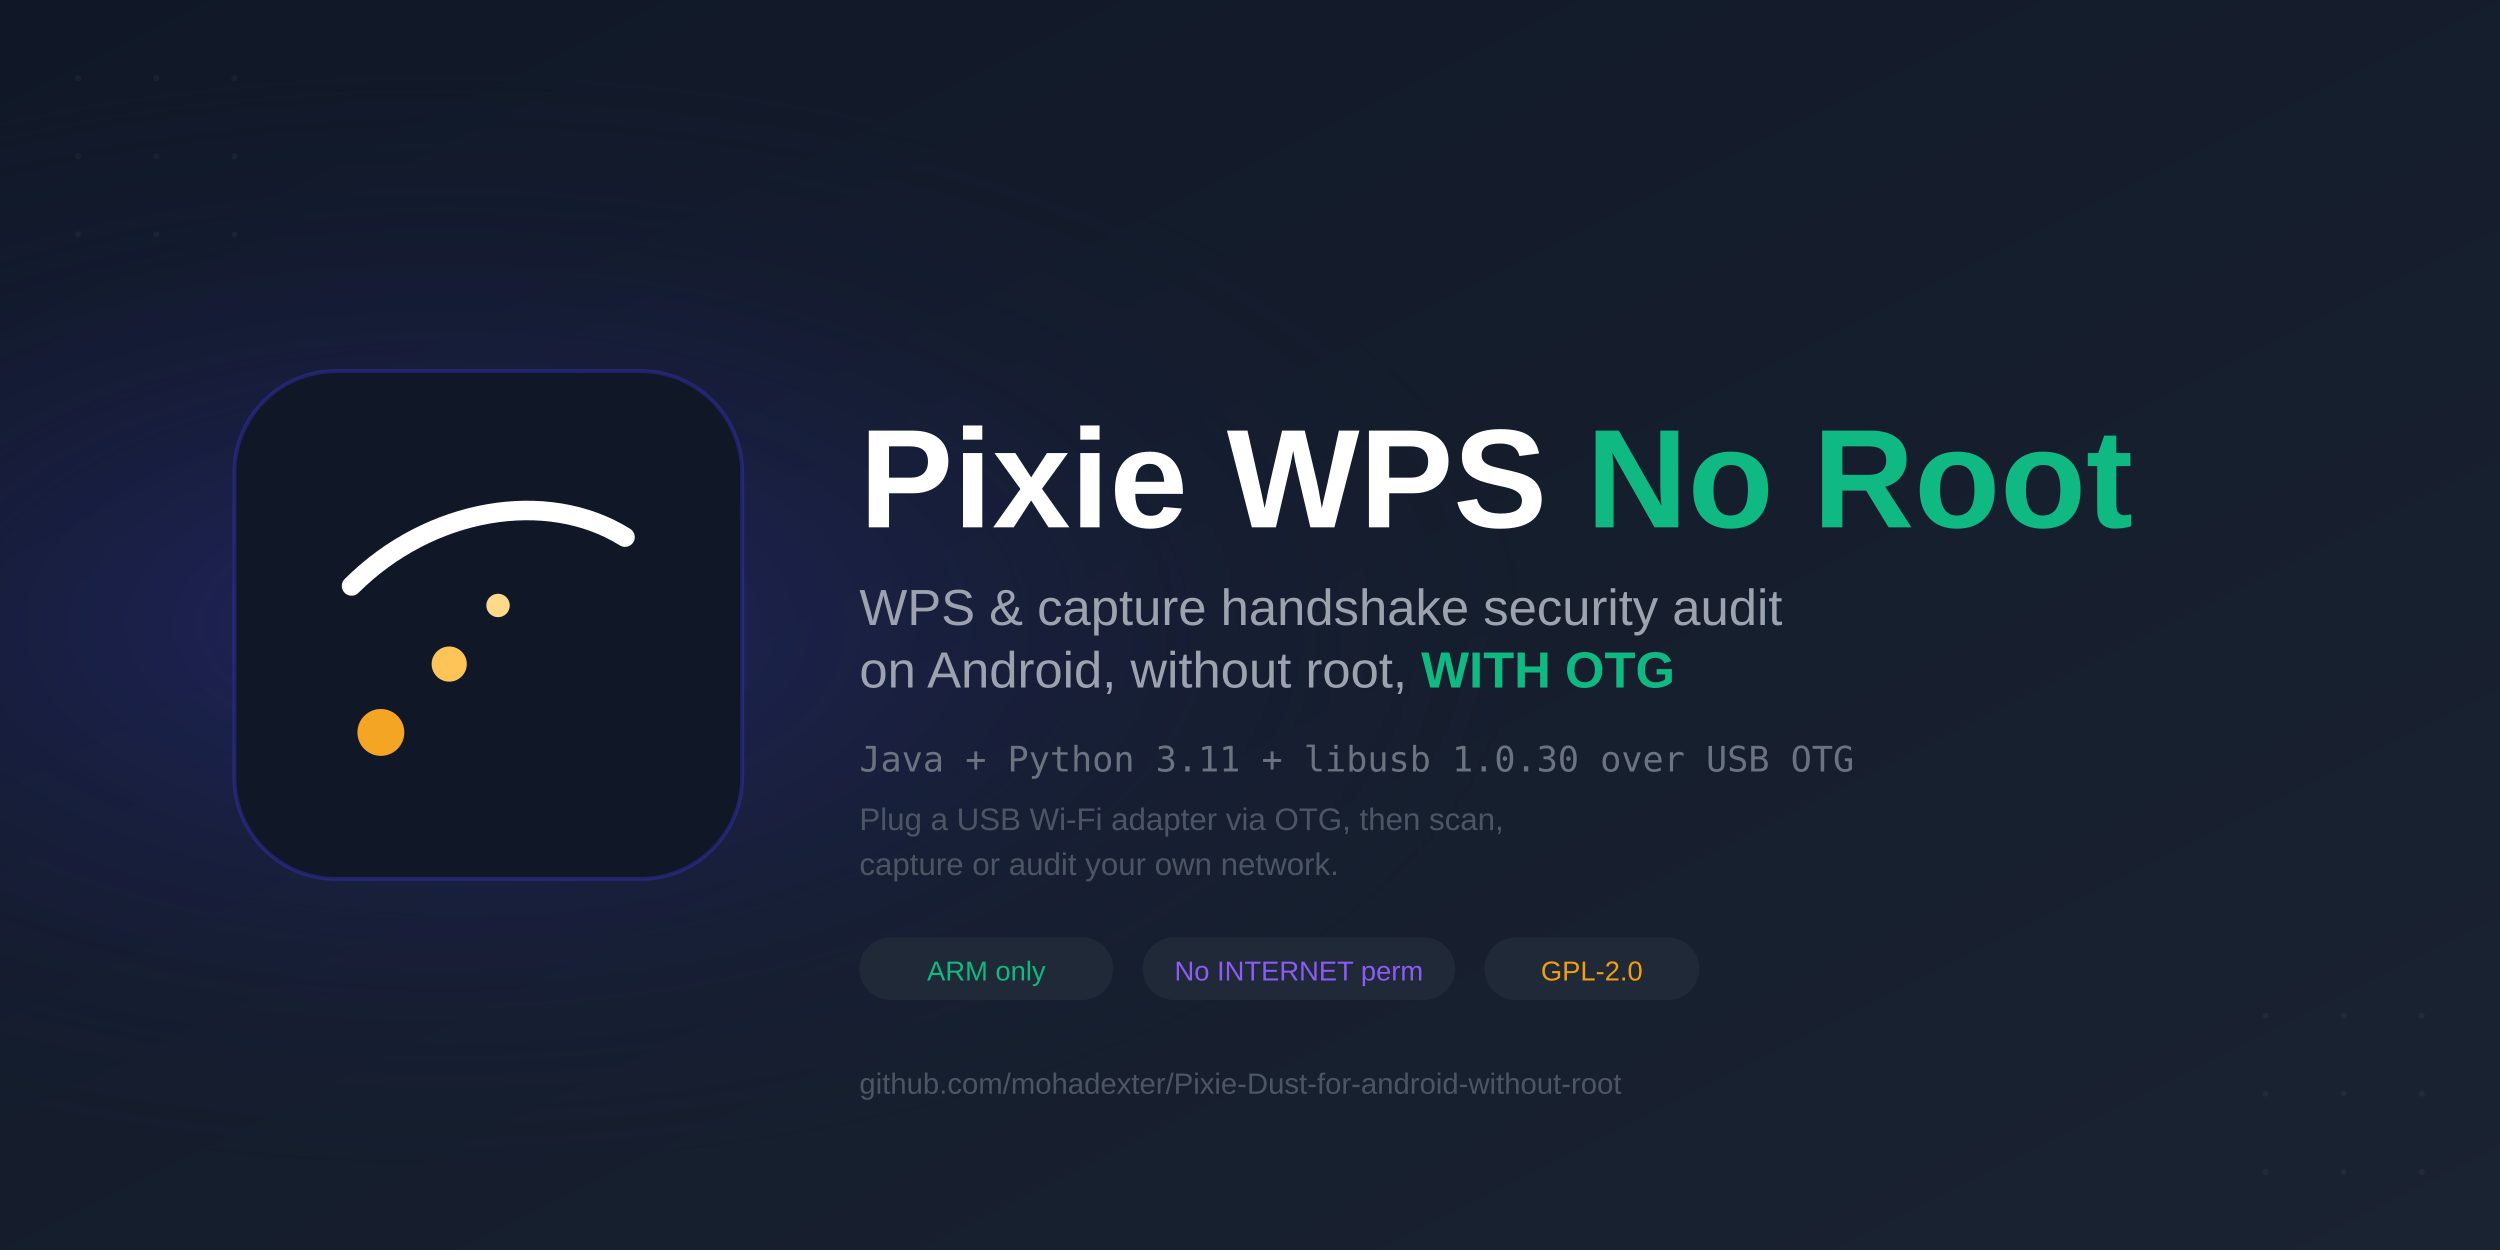
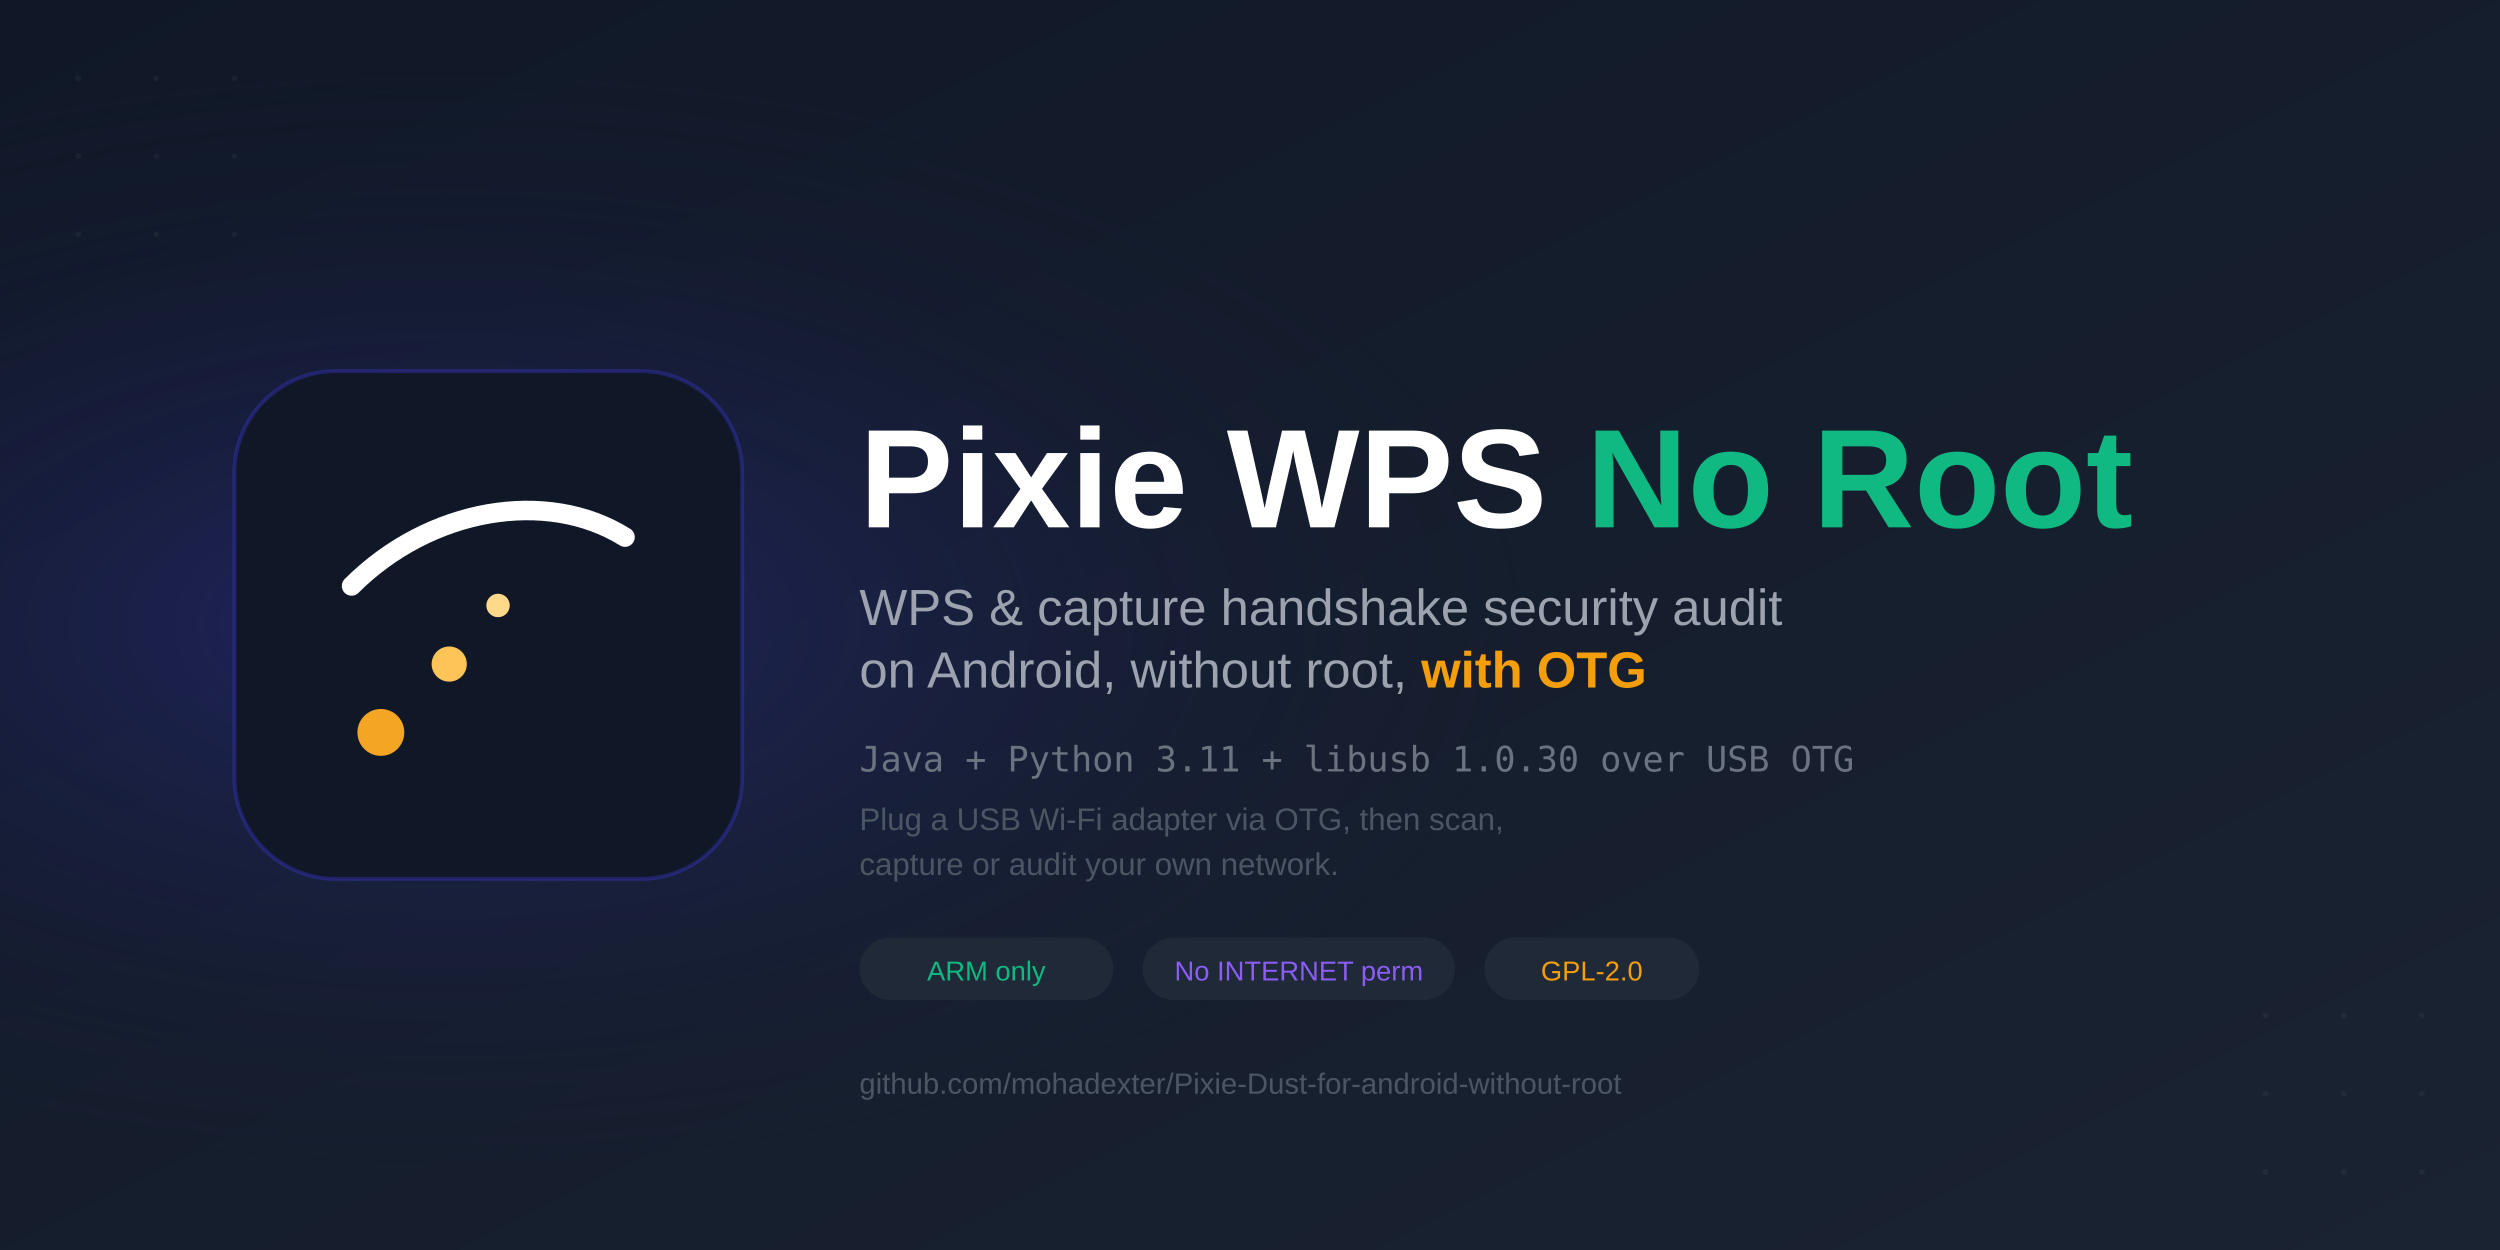
<svg xmlns="http://www.w3.org/2000/svg" width="1280" height="640" viewBox="0 0 1280 640">
  <defs>
    <linearGradient id="bg" x1="0" y1="0" x2="1" y2="1">
      <stop offset="0%" stop-color="#101828" />
      <stop offset="100%" stop-color="#1a2332" />
    </linearGradient>
    <radialGradient id="glow" cx="0.18" cy="0.5" r="0.45">
      <stop offset="0%" stop-color="#3B36C9" stop-opacity="0.35" />
      <stop offset="100%" stop-color="#101828" stop-opacity="0" />
    </radialGradient>
  </defs>
  <rect width="1280" height="640" fill="url(#bg)" />
  <rect width="1280" height="640" fill="url(#glow)" />
  <g fill="#ffffff" fill-opacity="0.04">
    <circle cx="40" cy="40" r="1.5" />
    <circle cx="80" cy="40" r="1.5" />
    <circle cx="120" cy="40" r="1.5" />
    <circle cx="40" cy="80" r="1.5" />
    <circle cx="80" cy="80" r="1.5" />
    <circle cx="120" cy="80" r="1.5" />
    <circle cx="40" cy="120" r="1.5" />
    <circle cx="80" cy="120" r="1.5" />
    <circle cx="120" cy="120" r="1.5" />
    <circle cx="1160" cy="520" r="1.5" />
    <circle cx="1200" cy="520" r="1.5" />
    <circle cx="1240" cy="520" r="1.5" />
    <circle cx="1160" cy="560" r="1.5" />
    <circle cx="1200" cy="560" r="1.5" />
    <circle cx="1240" cy="560" r="1.5" />
    <circle cx="1160" cy="600" r="1.5" />
    <circle cx="1200" cy="600" r="1.5" />
    <circle cx="1240" cy="600" r="1.5" />
  </g>
  <g transform="translate(120,190)">
    <rect width="260" height="260" rx="52" ry="52" fill="#101828" />
    <rect width="260" height="260" rx="52" ry="52" fill="none" stroke="#3B36C9" stroke-width="2" stroke-opacity="0.4" />
    <path d="M60,110 C100,70 160,60 200,85" fill="none" stroke="#FFFFFF" stroke-width="10" stroke-linecap="round" />
    <circle cx="75" cy="185" r="12" fill="#F5A524" />
    <circle cx="110" cy="150" r="9" fill="#FFC457" />
    <circle cx="135" cy="120" r="6" fill="#FFD98A" />
  </g>
  <text x="440" y="270" font-family="Segoe UI, Arial, sans-serif" font-size="72" font-weight="700" fill="#FFFFFF">Pixie WPS <tspan fill="#10B981">No Root</tspan>
  </text>
  <text x="440" y="320" font-family="Segoe UI, Arial, sans-serif" font-size="26" fill="#9CA3AF">WPS &amp; capture handshake security audit</text>
-   <text x="440" y="352" font-family="Segoe UI, Arial, sans-serif" font-size="26" fill="#9CA3AF">on Android, without root, <tspan fill="#10B981" font-weight="700">WITH OTG</tspan>
+   <text x="440" y="352" font-family="Segoe UI, Arial, sans-serif" font-size="26" fill="#9CA3AF">on Android, without root, <tspan fill="#F59E0B" font-weight="700">with OTG</tspan>
  </text>
  <text x="440" y="395" font-family="Consolas, monospace" font-size="18" fill="#6B7280">Java + Python 3.11 + libusb 1.0.30 over USB OTG</text>
  <text x="440" y="425" font-family="Segoe UI, Arial, sans-serif" font-size="16" fill="#4B5563">Plug a USB Wi-Fi adapter via OTG, then scan,</text>
  <text x="440" y="448" font-family="Segoe UI, Arial, sans-serif" font-size="16" fill="#4B5563">capture or audit your own network.</text>
  <g transform="translate(440,480)">
    <rect width="130" height="32" rx="16" fill="#1F2937" />
    <text x="65" y="22" font-family="Segoe UI, Arial, sans-serif" font-size="14" fill="#10B981" text-anchor="middle">ARM only</text>
    <rect x="145" width="160" height="32" rx="16" fill="#1F2937" />
    <text x="225" y="22" font-family="Segoe UI, Arial, sans-serif" font-size="14" fill="#8B5CF6" text-anchor="middle">No INTERNET perm</text>
    <rect x="320" width="110" height="32" rx="16" fill="#1F2937" />
    <text x="375" y="22" font-family="Segoe UI, Arial, sans-serif" font-size="14" fill="#F59E0B" text-anchor="middle">GPL-2.0</text>
  </g>
  <text x="440" y="560" font-family="Segoe UI, Arial, sans-serif" font-size="15" fill="#4B5563">github.com/mohadexter/Pixie-Dust-for-android-without-root</text>
</svg>
